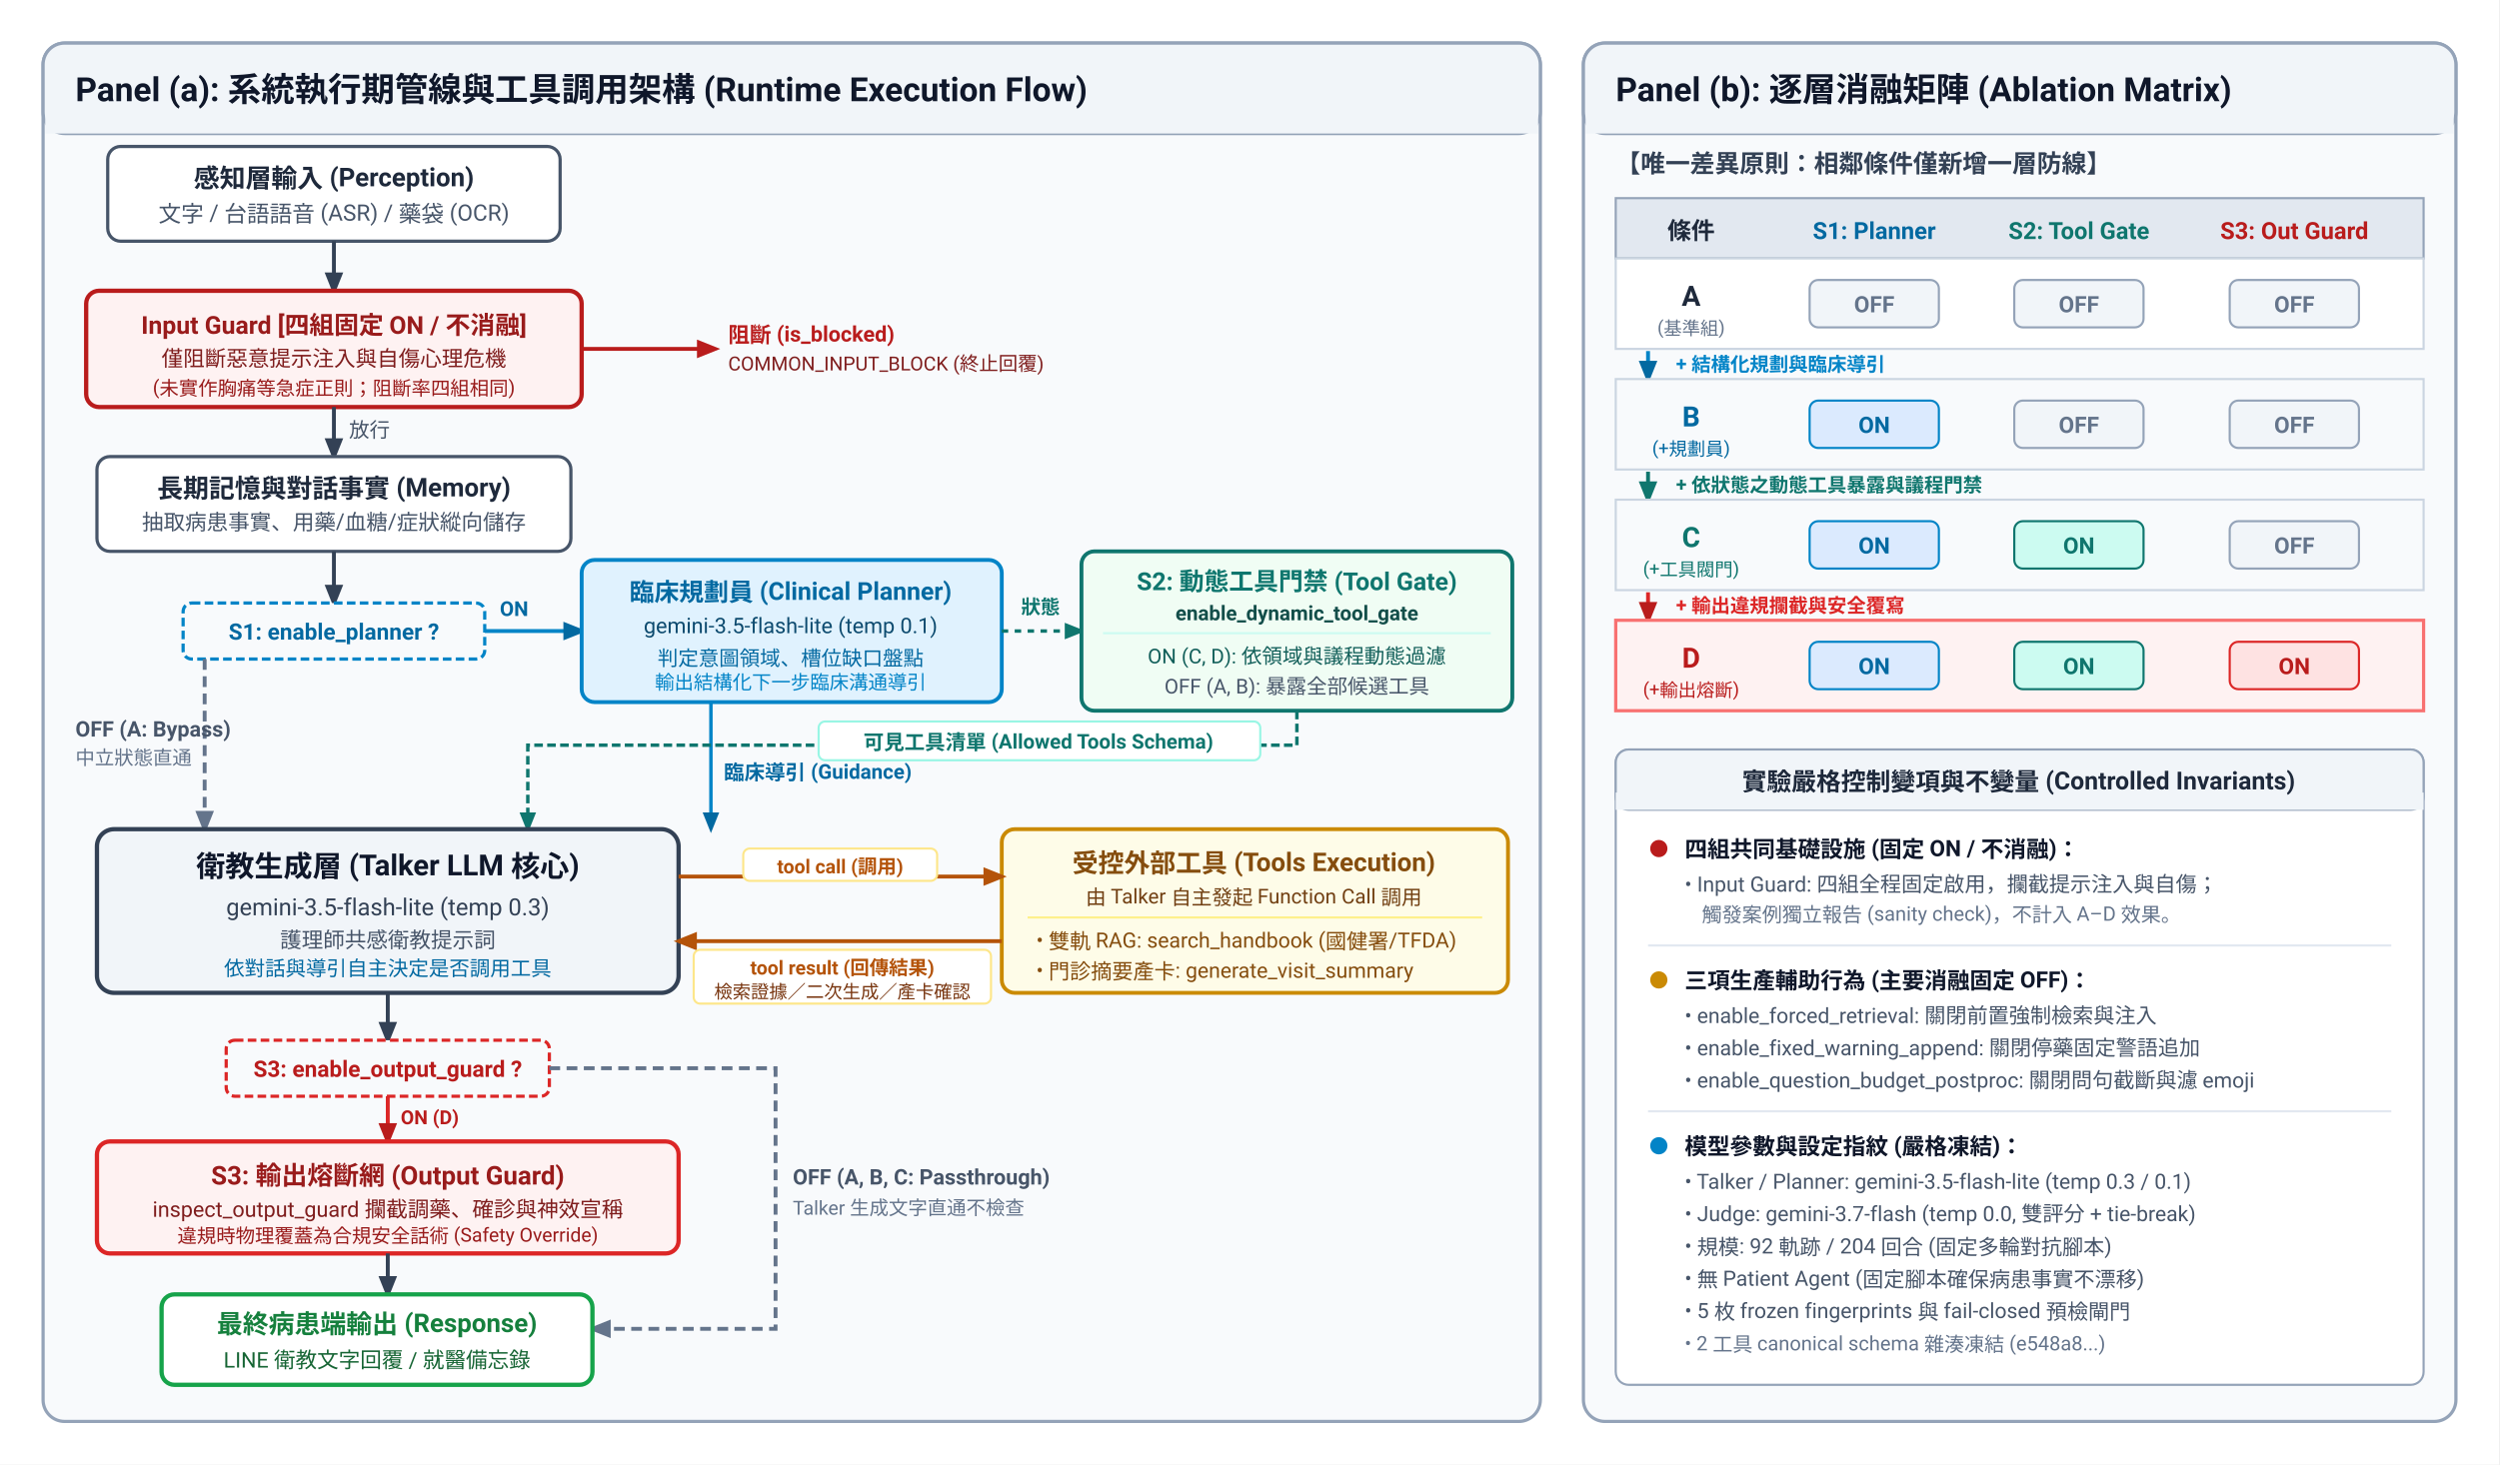
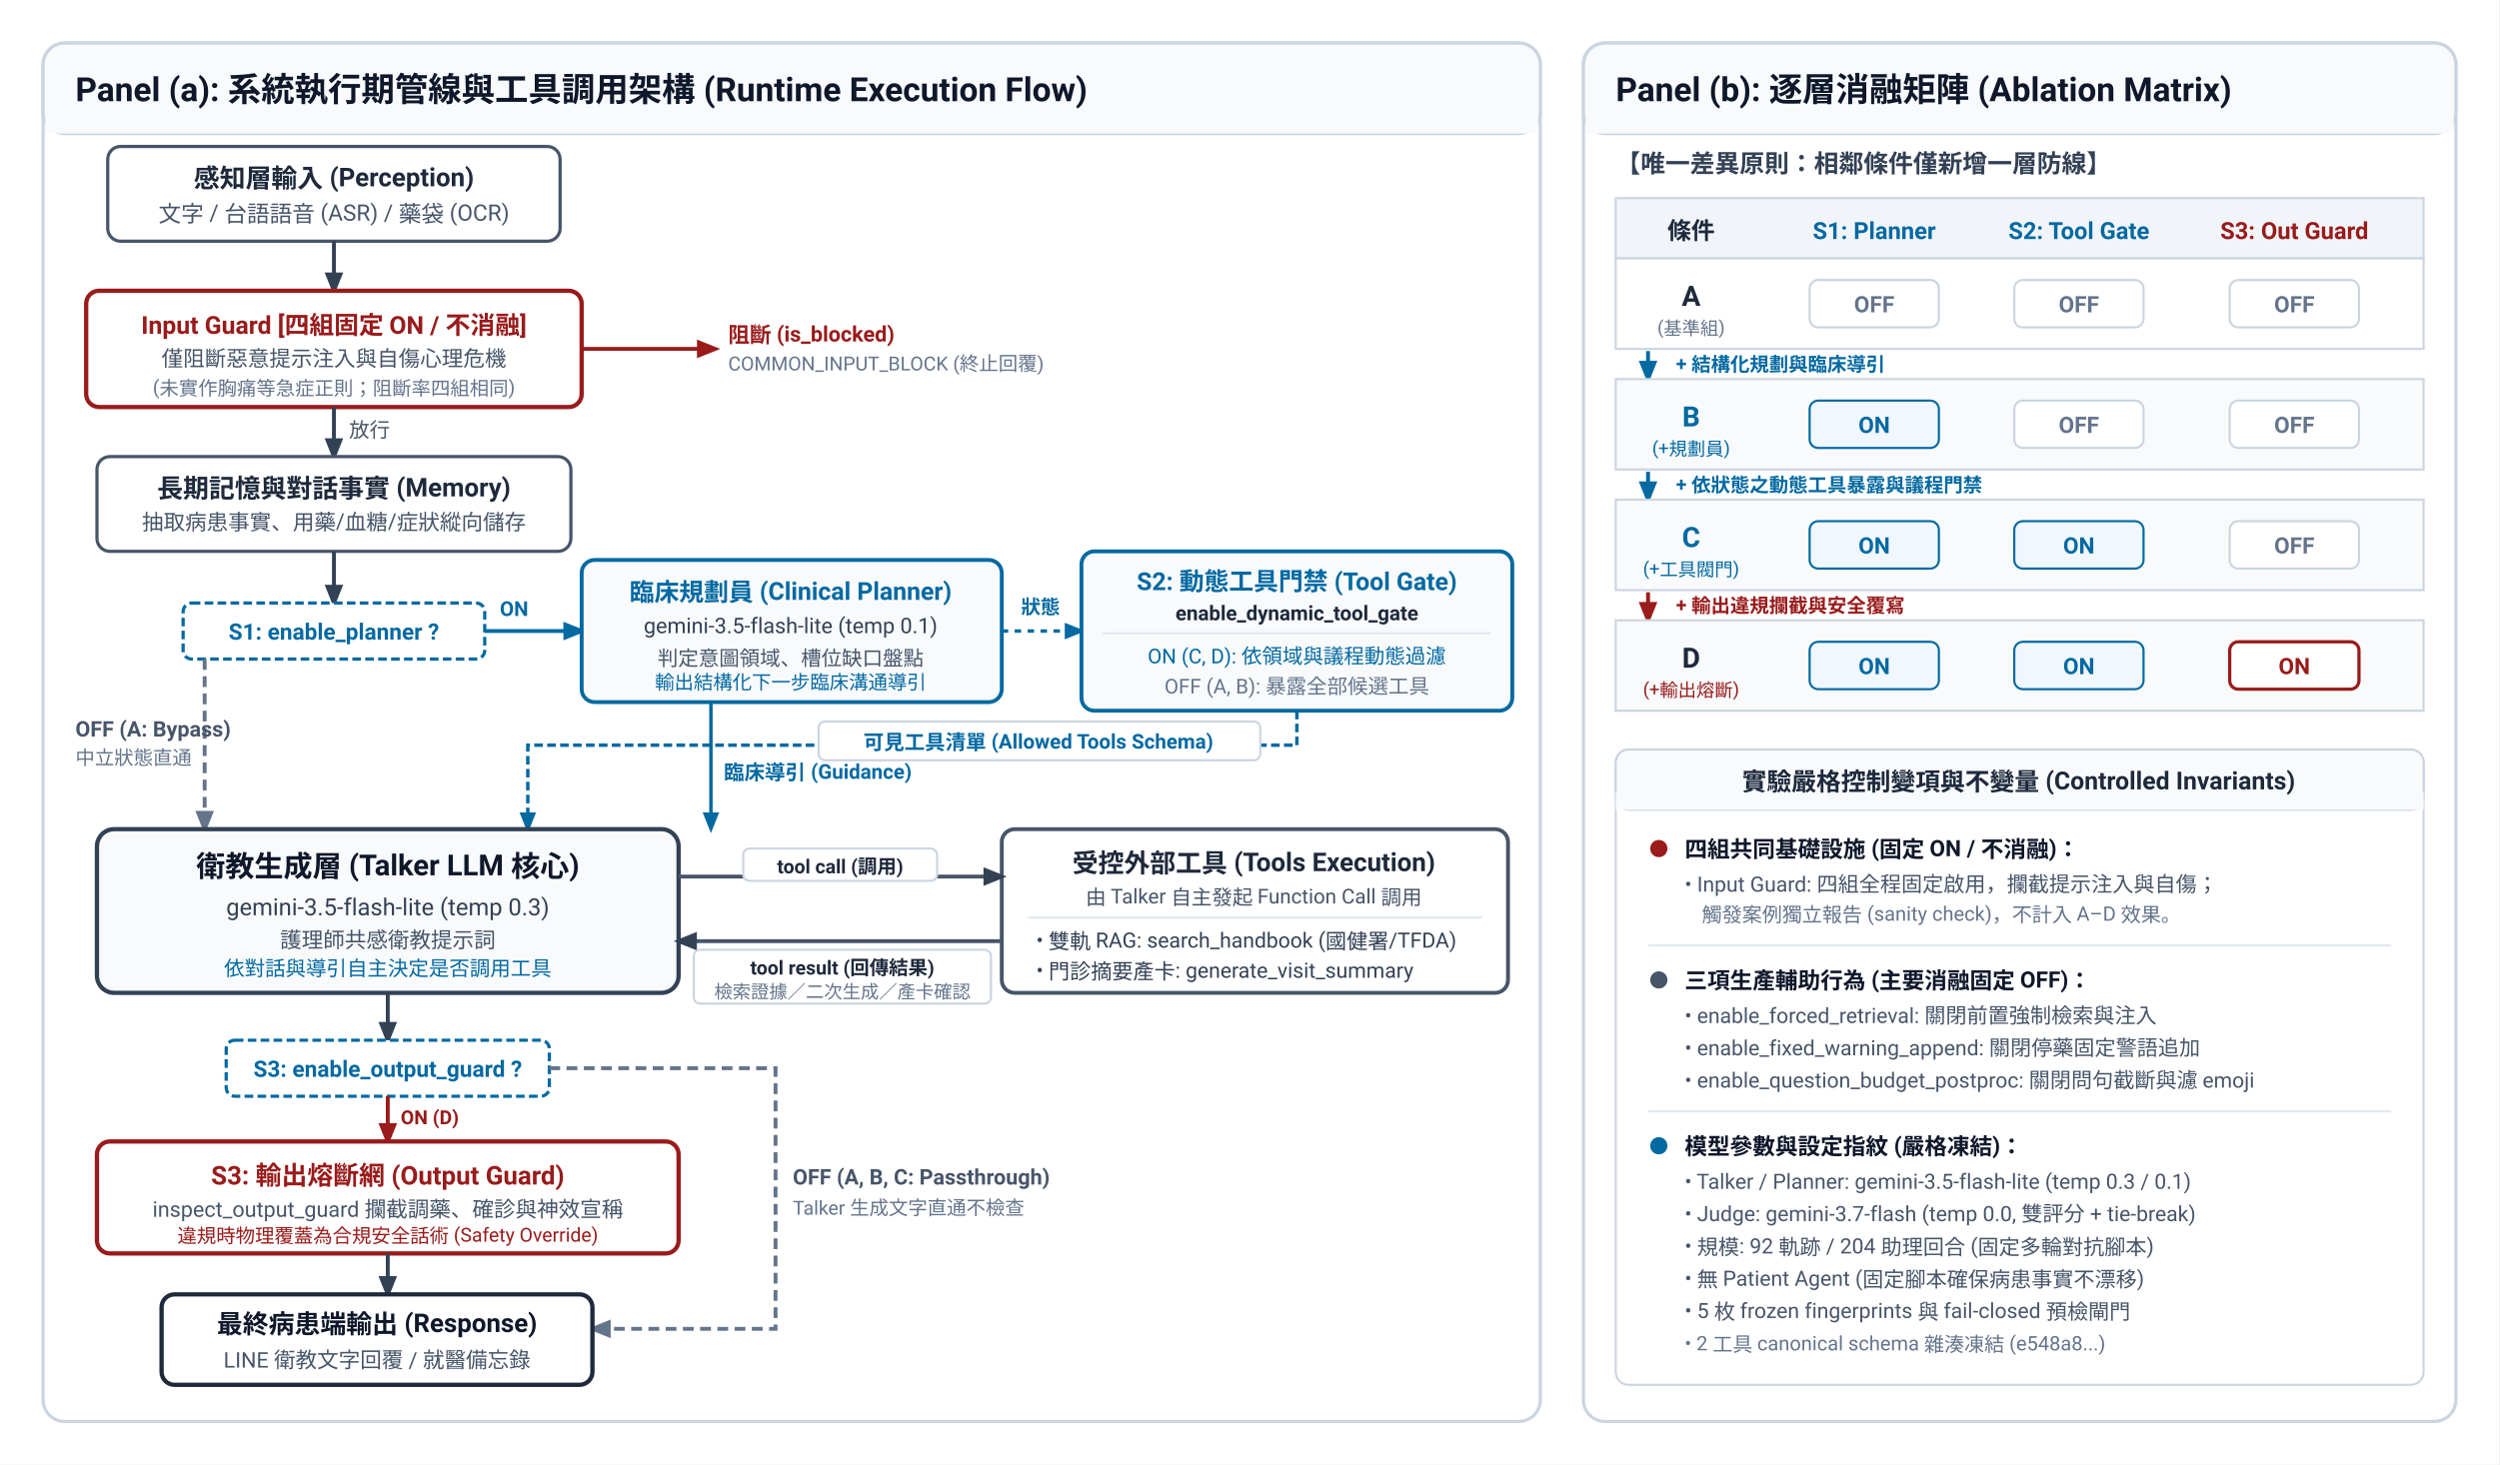
<svg xmlns="http://www.w3.org/2000/svg" viewBox="0 0 1160 680" width="1160" height="680" style="background-color: #ffffff; font-family: -apple-system, BlinkMacSystemFont, 'Segoe UI', Roboto, Helvetica, Arial, sans-serif;">
  <defs>
    <marker id="arrow" viewBox="0 0 10 10" refX="6" refY="5" markerWidth="6" markerHeight="6" orient="auto-start-reverse">
      <path d="M 0 1 L 10 5 L 0 9 z" fill="#334155" />
    </marker>
    <marker id="arrow-blue" viewBox="0 0 10 10" refX="6" refY="5" markerWidth="6" markerHeight="6" orient="auto-start-reverse">
      <path d="M 0 1 L 10 5 L 0 9 z" fill="#0369a1" />
    </marker>
-     <marker id="arrow-teal" viewBox="0 0 10 10" refX="6" refY="5" markerWidth="6" markerHeight="6" orient="auto-start-reverse">
-       <path d="M 0 1 L 10 5 L 0 9 z" fill="#0f766e" />
-     </marker>
    <marker id="arrow-red" viewBox="0 0 10 10" refX="6" refY="5" markerWidth="6" markerHeight="6" orient="auto-start-reverse">
-       <path d="M 0 1 L 10 5 L 0 9 z" fill="#b91c1c" />
-     </marker>
-     <marker id="arrow-amber" viewBox="0 0 10 10" refX="6" refY="5" markerWidth="6" markerHeight="6" orient="auto-start-reverse">
-       <path d="M 0 1 L 10 5 L 0 9 z" fill="#b45309" />
+       <path d="M 0 1 L 10 5 L 0 9 z" fill="#991b1b" />
    </marker>
    <marker id="arrow-gray" viewBox="0 0 10 10" refX="6" refY="5" markerWidth="6" markerHeight="6" orient="auto-start-reverse">
      <path d="M 0 1 L 10 5 L 0 9 z" fill="#64748b" />
    </marker>
  </defs>
  <rect width="1160" height="680" fill="#ffffff" />
-   <rect x="20" y="20" width="695" height="640" rx="10" fill="#f8fafc" stroke="#94a3b8" stroke-width="1.5" />
-   <rect x="20" y="20" width="695" height="42" rx="10" fill="#f1f5f9" stroke="#94a3b8" stroke-width="1.5" />
-   <rect x="21" y="50" width="693" height="12" fill="#f1f5f9" />
+   <rect x="20" y="20" width="695" height="640" rx="10" fill="#ffffff" stroke="#cbd5e1" stroke-width="1.5" />
+   <rect x="20" y="20" width="695" height="42" rx="10" fill="#f8fafc" stroke="#cbd5e1" stroke-width="1.5" />
+   <rect x="21" y="50" width="693" height="12" fill="#f8fafc" />
  <text x="35" y="47" font-size="15.5" font-weight="bold" fill="#0f172a">Panel (a): 系統執行期管線與工具調用架構 (Runtime Execution Flow)</text>
  <g transform="translate(50, 68)">
    <rect width="210" height="44" rx="6" fill="#ffffff" stroke="#475569" stroke-width="1.5" />
    <text x="105" y="19" font-size="12" font-weight="bold" fill="#1e293b" text-anchor="middle">感知層輸入 (Perception)</text>
    <text x="105" y="35" font-size="10.5" fill="#475569" text-anchor="middle">文字 / 台語語音 (ASR) / 藥袋 (OCR)</text>
  </g>
  <path d="M 155 112 L 155 133" fill="none" stroke="#334155" stroke-width="1.8" marker-end="url(#arrow)" />
  <g transform="translate(40, 135)">
-     <rect width="230" height="54" rx="6" fill="#fef2f2" stroke="#b91c1c" stroke-width="2" />
+     <rect width="230" height="54" rx="6" fill="#ffffff" stroke="#991b1b" stroke-width="2" />
    <text x="115" y="20" font-size="11.5" font-weight="bold" fill="#991b1b" text-anchor="middle">Input Guard [四組固定 ON / 不消融]</text>
-     <text x="115" y="35" font-size="10" fill="#7f1d1d" text-anchor="middle">僅阻斷惡意提示注入與自傷心理危機</text>
-     <text x="115" y="48" font-size="9" fill="#991b1b" text-anchor="middle">(未實作胸痛等急症正則；阻斷率四組相同)</text>
-   </g>
-   <path d="M 270 162 L 330 162" fill="none" stroke="#b91c1c" stroke-width="1.8" marker-end="url(#arrow-red)" />
-   <text x="338" y="159" font-size="10" font-weight="bold" fill="#b91c1c">阻斷 (is_blocked)</text>
-   <text x="338" y="172" font-size="9" fill="#7f1d1d">COMMON_INPUT_BLOCK (終止回覆)</text>
+     <text x="115" y="35" font-size="10" fill="#475569" text-anchor="middle">僅阻斷惡意提示注入與自傷心理危機</text>
+     <text x="115" y="48" font-size="9" fill="#64748b" text-anchor="middle">(未實作胸痛等急症正則；阻斷率四組相同)</text>
+   </g>
+   <path d="M 270 162 L 330 162" fill="none" stroke="#991b1b" stroke-width="1.8" marker-end="url(#arrow-red)" />
+   <text x="338" y="159" font-size="10" font-weight="bold" fill="#991b1b">阻斷 (is_blocked)</text>
+   <text x="338" y="172" font-size="9" fill="#64748b">COMMON_INPUT_BLOCK (終止回覆)</text>
  <path d="M 155 189 L 155 210" fill="none" stroke="#334155" stroke-width="1.8" marker-end="url(#arrow)" />
  <text x="162" y="203" font-size="9.5" fill="#475569">放行</text>
  <g transform="translate(45, 212)">
    <rect width="220" height="44" rx="6" fill="#ffffff" stroke="#475569" stroke-width="1.5" />
    <text x="110" y="19" font-size="12" font-weight="bold" fill="#1e293b" text-anchor="middle">長期記憶與對話事實 (Memory)</text>
    <text x="110" y="34" font-size="10" fill="#475569" text-anchor="middle">抽取病患事實、用藥/血糖/症狀縱向儲存</text>
  </g>
  <path d="M 155 256 L 155 278" fill="none" stroke="#334155" stroke-width="1.8" marker-end="url(#arrow)" />
  <g transform="translate(85, 280)">
-     <rect width="140" height="26" rx="4" fill="#f8fafc" stroke="#0284c7" stroke-width="1.5" stroke-dasharray="4 2" />
+     <rect width="140" height="26" rx="4" fill="#ffffff" stroke="#0369a1" stroke-width="1.5" stroke-dasharray="4 2" />
    <text x="70" y="17" font-size="10.5" font-weight="bold" fill="#0369a1" text-anchor="middle">S1: enable_planner ?</text>
  </g>
-   <path d="M 225 293 L 268 293" fill="none" stroke="#0284c7" stroke-width="1.8" marker-end="url(#arrow-blue)" />
+   <path d="M 225 293 L 268 293" fill="none" stroke="#0369a1" stroke-width="1.8" marker-end="url(#arrow-blue)" />
  <text x="232" y="286" font-size="9.5" font-weight="bold" fill="#0369a1">ON</text>
  <g transform="translate(270, 260)">
-     <rect width="195" height="66" rx="6" fill="#e0f2fe" stroke="#0284c7" stroke-width="1.8" />
+     <rect width="195" height="66" rx="6" fill="#f8fafc" stroke="#0369a1" stroke-width="1.8" />
    <text x="97" y="19" font-size="11.5" font-weight="bold" fill="#0369a1" text-anchor="middle">臨床規劃員 (Clinical Planner)</text>
-     <text x="97" y="34" font-size="10" fill="#0c4a6e" text-anchor="middle">gemini-3.5-flash-lite (temp 0.1)</text>
-     <text x="97" y="49" font-size="9.5" fill="#0369a1" text-anchor="middle">判定意圖領域、槽位缺口盤點</text>
-     <text x="97" y="60" font-size="9" fill="#0284c7" text-anchor="middle">輸出結構化下一步臨床溝通導引</text>
+     <text x="97" y="34" font-size="10" fill="#334155" text-anchor="middle">gemini-3.5-flash-lite (temp 0.1)</text>
+     <text x="97" y="49" font-size="9.5" fill="#475569" text-anchor="middle">判定意圖領域、槽位缺口盤點</text>
+     <text x="97" y="60" font-size="9" fill="#0369a1" text-anchor="middle">輸出結構化下一步臨床溝通導引</text>
  </g>
  <path d="M 95 306 L 95 383" fill="none" stroke="#64748b" stroke-width="1.8" stroke-dasharray="5 3" marker-end="url(#arrow-gray)" />
  <text x="35" y="342" font-size="10" font-weight="bold" fill="#475569">OFF (A: Bypass)</text>
  <text x="35" y="355" font-size="9" fill="#64748b">中立狀態直通</text>
-   <path d="M 330 326 L 330 383" fill="none" stroke="#0284c7" stroke-width="1.6" marker-end="url(#arrow-blue)" />
+   <path d="M 330 326 L 330 383" fill="none" stroke="#0369a1" stroke-width="1.6" marker-end="url(#arrow-blue)" />
  <text x="336" y="362" font-size="9.5" font-weight="bold" fill="#0369a1">臨床導引 (Guidance)</text>
-   <path d="M 465 293 L 500 293" fill="none" stroke="#0f766e" stroke-width="1.6" stroke-dasharray="3 3" marker-end="url(#arrow-teal)" />
-   <text x="483" y="285" font-size="9" font-weight="bold" fill="#0f766e" text-anchor="middle">狀態</text>
+   <path d="M 465 293 L 500 293" fill="none" stroke="#0369a1" stroke-width="1.6" stroke-dasharray="3 3" marker-end="url(#arrow-blue)" />
+   <text x="483" y="285" font-size="9" font-weight="bold" fill="#0369a1" text-anchor="middle">狀態</text>
  <g transform="translate(502, 256)">
-     <rect width="200" height="74" rx="6" fill="#f0fdf4" stroke="#0f766e" stroke-width="1.8" />
-     <text x="100" y="18" font-size="11.5" font-weight="bold" fill="#0f766e" text-anchor="middle">S2: 動態工具門禁 (Tool Gate)</text>
-     <text x="100" y="32" font-size="9.5" font-weight="bold" fill="#134e4a" text-anchor="middle">enable_dynamic_tool_gate</text>
-     <line x1="10" y1="38" x2="190" y2="38" stroke="#ccfbf1" stroke-width="1" />
-     <text x="100" y="52" font-size="9.5" fill="#115e59" text-anchor="middle">ON (C, D): 依領域與議程動態過濾</text>
-     <text x="100" y="66" font-size="9.5" fill="#475569" text-anchor="middle">OFF (A, B): 暴露全部候選工具</text>
-   </g>
-   <path d="M 602 330 L 602 346 L 245 346 L 245 383" fill="none" stroke="#0f766e" stroke-width="1.6" stroke-dasharray="4 2" marker-end="url(#arrow-teal)" />
+     <rect width="200" height="74" rx="6" fill="#f8fafc" stroke="#0369a1" stroke-width="1.8" />
+     <text x="100" y="18" font-size="11.5" font-weight="bold" fill="#0369a1" text-anchor="middle">S2: 動態工具門禁 (Tool Gate)</text>
+     <text x="100" y="32" font-size="9.5" font-weight="bold" fill="#1e293b" text-anchor="middle">enable_dynamic_tool_gate</text>
+     <line x1="10" y1="38" x2="190" y2="38" stroke="#e2e8f0" stroke-width="1" />
+     <text x="100" y="52" font-size="9.5" fill="#0369a1" text-anchor="middle">ON (C, D): 依領域與議程動態過濾</text>
+     <text x="100" y="66" font-size="9.5" fill="#64748b" text-anchor="middle">OFF (A, B): 暴露全部候選工具</text>
+   </g>
+   <path d="M 602 330 L 602 346 L 245 346 L 245 383" fill="none" stroke="#0369a1" stroke-width="1.6" stroke-dasharray="4 2" marker-end="url(#arrow-blue)" />
  <g transform="translate(385, 336)">
-     <rect x="-5" y="-1" width="205" height="18" rx="3" fill="#ffffff" stroke="#99f6e4" stroke-width="1" />
-     <text x="97" y="12" font-size="9.5" font-weight="bold" fill="#0f766e" text-anchor="middle">可見工具清單 (Allowed Tools Schema)</text>
+     <rect x="-5" y="-1" width="205" height="18" rx="3" fill="#ffffff" stroke="#cbd5e1" stroke-width="1" />
+     <text x="97" y="12" font-size="9.5" font-weight="bold" fill="#0369a1" text-anchor="middle">可見工具清單 (Allowed Tools Schema)</text>
  </g>
  <g transform="translate(45, 385)">
-     <rect width="270" height="76" rx="8" fill="#f1f5f9" stroke="#334155" stroke-width="2" />
+     <rect width="270" height="76" rx="8" fill="#f8fafc" stroke="#334155" stroke-width="2" />
    <text x="135" y="22" font-size="13.5" font-weight="bold" fill="#0f172a" text-anchor="middle">衛教生成層 (Talker LLM 核心)</text>
    <text x="135" y="40" font-size="11" fill="#334155" text-anchor="middle">gemini-3.5-flash-lite (temp 0.3)</text>
    <text x="135" y="55" font-size="10" fill="#475569" text-anchor="middle">護理師共感衛教提示詞</text>
    <text x="135" y="68" font-size="9.5" fill="#0369a1" text-anchor="middle">依對話與導引自主決定是否調用工具</text>
  </g>
  <g transform="translate(465, 385)">
-     <rect width="235" height="76" rx="6" fill="#fefce8" stroke="#ca8a04" stroke-width="1.8" />
-     <text x="117" y="20" font-size="12" font-weight="bold" fill="#854d0e" text-anchor="middle">受控外部工具 (Tools Execution)</text>
-     <text x="117" y="35" font-size="9.5" fill="#713f12" text-anchor="middle">由 Talker 自主發起 Function Call 調用</text>
-     <line x1="12" y1="41" x2="223" y2="41" stroke="#fef08a" stroke-width="1" />
-     <text x="16" y="55" font-size="9.8" fill="#854d0e">• 雙軌 RAG: search_handbook (國健署/TFDA)</text>
-     <text x="16" y="69" font-size="9.8" fill="#854d0e">• 門診摘要產卡: generate_visit_summary</text>
-   </g>
-   <path d="M 315 407 L 463 407" fill="none" stroke="#b45309" stroke-width="1.8" marker-end="url(#arrow-amber)" />
+     <rect width="235" height="76" rx="6" fill="#ffffff" stroke="#475569" stroke-width="1.8" />
+     <text x="117" y="20" font-size="12" font-weight="bold" fill="#1e293b" text-anchor="middle">受控外部工具 (Tools Execution)</text>
+     <text x="117" y="35" font-size="9.5" fill="#475569" text-anchor="middle">由 Talker 自主發起 Function Call 調用</text>
+     <line x1="12" y1="41" x2="223" y2="41" stroke="#e2e8f0" stroke-width="1" />
+     <text x="16" y="55" font-size="9.8" fill="#334155">• 雙軌 RAG: search_handbook (國健署/TFDA)</text>
+     <text x="16" y="69" font-size="9.8" fill="#334155">• 門診摘要產卡: generate_visit_summary</text>
+   </g>
+   <path d="M 315 407 L 463 407" fill="none" stroke="#475569" stroke-width="1.8" marker-end="url(#arrow)" />
  <g transform="translate(345, 395)">
-     <rect x="0" y="-1" width="90" height="15" rx="3" fill="#ffffff" stroke="#fde68a" stroke-width="1" />
-     <text x="45" y="10.5" font-size="9" font-weight="bold" fill="#b45309" text-anchor="middle">tool call (調用)</text>
-   </g>
-   <path d="M 465 437 L 317 437" fill="none" stroke="#b45309" stroke-width="1.8" marker-end="url(#arrow-amber)" />
+     <rect x="0" y="-1" width="90" height="15" rx="3" fill="#ffffff" stroke="#cbd5e1" stroke-width="1" />
+     <text x="45" y="10.5" font-size="9" font-weight="bold" fill="#1e293b" text-anchor="middle">tool call (調用)</text>
+   </g>
+   <path d="M 465 437 L 317 437" fill="none" stroke="#475569" stroke-width="1.8" marker-end="url(#arrow)" />
  <g transform="translate(322, 442)">
-     <rect x="0" y="-1" width="138" height="25" rx="3" fill="#ffffff" stroke="#fde68a" stroke-width="1" />
-     <text x="69" y="10.5" font-size="9" font-weight="bold" fill="#b45309" text-anchor="middle">tool result (回傳結果)</text>
-     <text x="69" y="21.5" font-size="8.5" fill="#78350f" text-anchor="middle">檢索證據／二次生成／產卡確認</text>
+     <rect x="0" y="-1" width="138" height="25" rx="3" fill="#ffffff" stroke="#cbd5e1" stroke-width="1" />
+     <text x="69" y="10.5" font-size="9" font-weight="bold" fill="#1e293b" text-anchor="middle">tool result (回傳結果)</text>
+     <text x="69" y="21.5" font-size="8.5" fill="#64748b" text-anchor="middle">檢索證據／二次生成／產卡確認</text>
  </g>
  <path d="M 180 461 L 180 481" fill="none" stroke="#334155" stroke-width="1.8" marker-end="url(#arrow)" />
  <g transform="translate(105, 483)">
-     <rect width="150" height="26" rx="4" fill="#f8fafc" stroke="#dc2626" stroke-width="1.5" stroke-dasharray="4 2" />
-     <text x="75" y="17" font-size="10.5" font-weight="bold" fill="#b91c1c" text-anchor="middle">S3: enable_output_guard ?</text>
-   </g>
-   <path d="M 180 509 L 180 528" fill="none" stroke="#dc2626" stroke-width="1.8" marker-end="url(#arrow-red)" />
-   <text x="186" y="522" font-size="9" font-weight="bold" fill="#b91c1c">ON (D)</text>
+     <rect width="150" height="26" rx="4" fill="#ffffff" stroke="#0369a1" stroke-width="1.5" stroke-dasharray="4 2" />
+     <text x="75" y="17" font-size="10.5" font-weight="bold" fill="#0369a1" text-anchor="middle">S3: enable_output_guard ?</text>
+   </g>
+   <path d="M 180 509 L 180 528" fill="none" stroke="#991b1b" stroke-width="1.8" marker-end="url(#arrow-red)" />
+   <text x="186" y="522" font-size="9" font-weight="bold" fill="#991b1b">ON (D)</text>
  <g transform="translate(45, 530)">
-     <rect width="270" height="52" rx="6" fill="#fef2f2" stroke="#dc2626" stroke-width="2" />
+     <rect width="270" height="52" rx="6" fill="#ffffff" stroke="#991b1b" stroke-width="2" />
    <text x="135" y="20" font-size="12" font-weight="bold" fill="#991b1b" text-anchor="middle">S3: 輸出熔斷網 (Output Guard)</text>
-     <text x="135" y="35" font-size="10" fill="#7f1d1d" text-anchor="middle">inspect_output_guard 攔截調藥、確診與神效宣稱</text>
+     <text x="135" y="35" font-size="10" fill="#475569" text-anchor="middle">inspect_output_guard 攔截調藥、確診與神效宣稱</text>
    <text x="135" y="47" font-size="9" fill="#991b1b" text-anchor="middle">違規時物理覆蓋為合規安全話術 (Safety Override)</text>
  </g>
  <path d="M 255 496 L 360 496 L 360 617 L 277 617" fill="none" stroke="#64748b" stroke-width="1.8" stroke-dasharray="5 3" marker-end="url(#arrow-gray)" />
  <text x="368" y="550" font-size="10" font-weight="bold" fill="#475569">OFF (A, B, C: Passthrough)</text>
  <text x="368" y="564" font-size="9" fill="#64748b">Talker 生成文字直通不檢查</text>
  <path d="M 180 582 L 180 599" fill="none" stroke="#334155" stroke-width="1.8" marker-end="url(#arrow)" />
  <g transform="translate(75, 601)">
-     <rect width="200" height="42" rx="6" fill="#ffffff" stroke="#16a34a" stroke-width="2" />
-     <text x="100" y="18" font-size="12" font-weight="bold" fill="#15803d" text-anchor="middle">最終病患端輸出 (Response)</text>
-     <text x="100" y="34" font-size="10" fill="#166534" text-anchor="middle">LINE 衛教文字回覆 / 就醫備忘錄</text>
-   </g>
-   <rect x="735" y="20" width="405" height="640" rx="10" fill="#f8fafc" stroke="#94a3b8" stroke-width="1.5" />
-   <rect x="735" y="20" width="405" height="42" rx="10" fill="#f1f5f9" stroke="#94a3b8" stroke-width="1.5" />
-   <rect x="736" y="50" width="403" height="12" fill="#f1f5f9" />
+     <rect width="200" height="42" rx="6" fill="#ffffff" stroke="#1e293b" stroke-width="2" />
+     <text x="100" y="18" font-size="12" font-weight="bold" fill="#0f172a" text-anchor="middle">最終病患端輸出 (Response)</text>
+     <text x="100" y="34" font-size="10" fill="#475569" text-anchor="middle">LINE 衛教文字回覆 / 就醫備忘錄</text>
+   </g>
+   <rect x="735" y="20" width="405" height="640" rx="10" fill="#ffffff" stroke="#cbd5e1" stroke-width="1.5" />
+   <rect x="735" y="20" width="405" height="42" rx="10" fill="#f8fafc" stroke="#cbd5e1" stroke-width="1.5" />
+   <rect x="736" y="50" width="403" height="12" fill="#f8fafc" />
  <text x="750" y="47" font-size="15.5" font-weight="bold" fill="#0f172a">Panel (b): 逐層消融矩陣 (Ablation Matrix)</text>
  <text x="750" y="80" font-size="11.5" font-weight="bold" fill="#334155">【唯一差異原則：相鄰條件僅新增一層防線】</text>
  <g transform="translate(750, 92)">
-     <rect width="375" height="28" fill="#e2e8f0" stroke="#94a3b8" stroke-width="1" />
+     <rect width="375" height="28" fill="#f1f5f9" stroke="#cbd5e1" stroke-width="1" />
    <text x="35" y="19" font-size="11" font-weight="bold" fill="#1e293b" text-anchor="middle">條件</text>
    <text x="120" y="19" font-size="11" font-weight="bold" fill="#0369a1" text-anchor="middle">S1: Planner</text>
-     <text x="215" y="19" font-size="11" font-weight="bold" fill="#0f766e" text-anchor="middle">S2: Tool Gate</text>
-     <text x="315" y="19" font-size="11" font-weight="bold" fill="#b91c1c" text-anchor="middle">S3: Out Guard</text>
+     <text x="215" y="19" font-size="11" font-weight="bold" fill="#0369a1" text-anchor="middle">S2: Tool Gate</text>
+     <text x="315" y="19" font-size="11" font-weight="bold" fill="#991b1b" text-anchor="middle">S3: Out Guard</text>
  </g>
  <g transform="translate(750, 120)">
    <rect width="375" height="42" fill="#ffffff" stroke="#cbd5e1" stroke-width="1" />
    <text x="35" y="22" font-size="13" font-weight="bold" fill="#1e293b" text-anchor="middle">A</text>
    <text x="35" y="35" font-size="8.5" fill="#64748b" text-anchor="middle">(基準組)</text>
-     <rect x="90" y="10" width="60" height="22" rx="4" fill="#f1f5f9" stroke="#94a3b8" />
+     <rect x="90" y="10" width="60" height="22" rx="4" fill="#ffffff" stroke="#cbd5e1" />
    <text x="120" y="25" font-size="10.5" font-weight="bold" fill="#64748b" text-anchor="middle">OFF</text>
-     <rect x="185" y="10" width="60" height="22" rx="4" fill="#f1f5f9" stroke="#94a3b8" />
+     <rect x="185" y="10" width="60" height="22" rx="4" fill="#ffffff" stroke="#cbd5e1" />
    <text x="215" y="25" font-size="10.5" font-weight="bold" fill="#64748b" text-anchor="middle">OFF</text>
-     <rect x="285" y="10" width="60" height="22" rx="4" fill="#f1f5f9" stroke="#94a3b8" />
+     <rect x="285" y="10" width="60" height="22" rx="4" fill="#ffffff" stroke="#cbd5e1" />
    <text x="315" y="25" font-size="10.5" font-weight="bold" fill="#64748b" text-anchor="middle">OFF</text>
  </g>
-   <path d="M 765 163 L 765 174" fill="none" stroke="#0284c7" stroke-width="1.8" marker-end="url(#arrow-blue)" />
-   <text x="778" y="172" font-size="9" font-weight="bold" fill="#0284c7">+ 結構化規劃與臨床導引</text>
+   <path d="M 765 163 L 765 174" fill="none" stroke="#0369a1" stroke-width="1.8" marker-end="url(#arrow-blue)" />
+   <text x="778" y="172" font-size="9" font-weight="bold" fill="#0369a1">+ 結構化規劃與臨床導引</text>
  <g transform="translate(750, 176)">
    <rect width="375" height="42" fill="#f8fafc" stroke="#cbd5e1" stroke-width="1" />
    <text x="35" y="22" font-size="13" font-weight="bold" fill="#0369a1" text-anchor="middle">B</text>
    <text x="35" y="35" font-size="8.5" fill="#0369a1" text-anchor="middle">(+規劃員)</text>
-     <rect x="90" y="10" width="60" height="22" rx="4" fill="#dbeafe" stroke="#0284c7" />
+     <rect x="90" y="10" width="60" height="22" rx="4" fill="#f0f7ff" stroke="#0369a1" />
    <text x="120" y="25" font-size="10.5" font-weight="bold" fill="#0369a1" text-anchor="middle">ON</text>
-     <rect x="185" y="10" width="60" height="22" rx="4" fill="#f1f5f9" stroke="#94a3b8" />
+     <rect x="185" y="10" width="60" height="22" rx="4" fill="#ffffff" stroke="#cbd5e1" />
    <text x="215" y="25" font-size="10.5" font-weight="bold" fill="#64748b" text-anchor="middle">OFF</text>
-     <rect x="285" y="10" width="60" height="22" rx="4" fill="#f1f5f9" stroke="#94a3b8" />
+     <rect x="285" y="10" width="60" height="22" rx="4" fill="#ffffff" stroke="#cbd5e1" />
    <text x="315" y="25" font-size="10.5" font-weight="bold" fill="#64748b" text-anchor="middle">OFF</text>
  </g>
-   <path d="M 765 219 L 765 230" fill="none" stroke="#0f766e" stroke-width="1.8" marker-end="url(#arrow-teal)" />
-   <text x="778" y="228" font-size="9" font-weight="bold" fill="#0f766e">+ 依狀態之動態工具暴露與議程門禁</text>
+   <path d="M 765 219 L 765 230" fill="none" stroke="#0369a1" stroke-width="1.8" marker-end="url(#arrow-blue)" />
+   <text x="778" y="228" font-size="9" font-weight="bold" fill="#0369a1">+ 依狀態之動態工具暴露與議程門禁</text>
  <g transform="translate(750, 232)">
    <rect width="375" height="42" fill="#f8fafc" stroke="#cbd5e1" stroke-width="1" />
-     <text x="35" y="22" font-size="13" font-weight="bold" fill="#0f766e" text-anchor="middle">C</text>
-     <text x="35" y="35" font-size="8.5" fill="#0f766e" text-anchor="middle">(+工具閥門)</text>
-     <rect x="90" y="10" width="60" height="22" rx="4" fill="#dbeafe" stroke="#0284c7" />
+     <text x="35" y="22" font-size="13" font-weight="bold" fill="#0369a1" text-anchor="middle">C</text>
+     <text x="35" y="35" font-size="8.5" fill="#0369a1" text-anchor="middle">(+工具閥門)</text>
+     <rect x="90" y="10" width="60" height="22" rx="4" fill="#f0f7ff" stroke="#0369a1" />
    <text x="120" y="25" font-size="10.5" font-weight="bold" fill="#0369a1" text-anchor="middle">ON</text>
-     <rect x="185" y="10" width="60" height="22" rx="4" fill="#ccfbf1" stroke="#0f766e" />
-     <text x="215" y="25" font-size="10.5" font-weight="bold" fill="#0f766e" text-anchor="middle">ON</text>
-     <rect x="285" y="10" width="60" height="22" rx="4" fill="#f1f5f9" stroke="#94a3b8" />
+     <rect x="185" y="10" width="60" height="22" rx="4" fill="#f0f7ff" stroke="#0369a1" />
+     <text x="215" y="25" font-size="10.5" font-weight="bold" fill="#0369a1" text-anchor="middle">ON</text>
+     <rect x="285" y="10" width="60" height="22" rx="4" fill="#ffffff" stroke="#cbd5e1" />
    <text x="315" y="25" font-size="10.5" font-weight="bold" fill="#64748b" text-anchor="middle">OFF</text>
  </g>
-   <path d="M 765 275 L 765 286" fill="none" stroke="#dc2626" stroke-width="1.8" marker-end="url(#arrow-red)" />
-   <text x="778" y="284" font-size="9" font-weight="bold" fill="#dc2626">+ 輸出違規攔截與安全覆寫</text>
+   <path d="M 765 275 L 765 286" fill="none" stroke="#991b1b" stroke-width="1.8" marker-end="url(#arrow-red)" />
+   <text x="778" y="284" font-size="9" font-weight="bold" fill="#991b1b">+ 輸出違規攔截與安全覆寫</text>
  <g transform="translate(750, 288)">
-     <rect width="375" height="42" fill="#fef2f2" stroke="#f87171" stroke-width="1.5" />
-     <text x="35" y="22" font-size="13" font-weight="bold" fill="#b91c1c" text-anchor="middle">D</text>
-     <text x="35" y="35" font-size="8.5" fill="#b91c1c" text-anchor="middle">(+輸出熔斷)</text>
-     <rect x="90" y="10" width="60" height="22" rx="4" fill="#dbeafe" stroke="#0284c7" />
+     <rect width="375" height="42" fill="#f8fafc" stroke="#cbd5e1" stroke-width="1" />
+     <text x="35" y="22" font-size="13" font-weight="bold" fill="#1e293b" text-anchor="middle">D</text>
+     <text x="35" y="35" font-size="8.5" fill="#991b1b" text-anchor="middle">(+輸出熔斷)</text>
+     <rect x="90" y="10" width="60" height="22" rx="4" fill="#f0f7ff" stroke="#0369a1" />
    <text x="120" y="25" font-size="10.5" font-weight="bold" fill="#0369a1" text-anchor="middle">ON</text>
-     <rect x="185" y="10" width="60" height="22" rx="4" fill="#ccfbf1" stroke="#0f766e" />
-     <text x="215" y="25" font-size="10.5" font-weight="bold" fill="#0f766e" text-anchor="middle">ON</text>
-     <rect x="285" y="10" width="60" height="22" rx="4" fill="#fee2e2" stroke="#dc2626" />
-     <text x="315" y="25" font-size="10.5" font-weight="bold" fill="#b91c1c" text-anchor="middle">ON</text>
+     <rect x="185" y="10" width="60" height="22" rx="4" fill="#f0f7ff" stroke="#0369a1" />
+     <text x="215" y="25" font-size="10.5" font-weight="bold" fill="#0369a1" text-anchor="middle">ON</text>
+     <rect x="285" y="10" width="60" height="22" rx="4" fill="#ffffff" stroke="#991b1b" stroke-width="1.5" />
+     <text x="315" y="25" font-size="10.5" font-weight="bold" fill="#991b1b" text-anchor="middle">ON</text>
  </g>
  <g transform="translate(750, 348)">
-     <rect width="375" height="295" rx="6" fill="#ffffff" stroke="#94a3b8" stroke-width="1" />
-     <rect width="375" height="28" rx="6" fill="#f1f5f9" stroke="#94a3b8" stroke-width="1" />
-     <rect y="20" width="375" height="8" fill="#f1f5f9" />
+     <rect width="375" height="295" rx="6" fill="#ffffff" stroke="#cbd5e1" stroke-width="1" />
+     <rect width="375" height="28" rx="6" fill="#f8fafc" stroke="#cbd5e1" stroke-width="1" />
+     <rect y="20" width="375" height="8" fill="#f8fafc" />
    <text x="187" y="19" font-size="11.5" font-weight="bold" fill="#1e293b" text-anchor="middle">實驗嚴格控制變項與不變量 (Controlled Invariants)</text>
-     <circle cx="20" cy="46" r="4" fill="#b91c1c" />
+     <circle cx="20" cy="46" r="4" fill="#991b1b" />
    <text x="32" y="50" font-size="10.5" font-weight="bold" fill="#0f172a">四組共同基礎設施 (固定 ON / 不消融)：</text>
    <text x="32" y="66" font-size="9.8" fill="#475569">• Input Guard: 四組全程固定啟用，攔截提示注入與自傷；</text>
    <text x="40" y="80" font-size="9.3" fill="#64748b">觸發案例獨立報告 (sanity check)，不計入 A–D 效果。</text>
    <line x1="15" y1="91" x2="360" y2="91" stroke="#e2e8f0" stroke-width="1" />
-     <circle cx="20" cy="107" r="4" fill="#ca8a04" />
+     <circle cx="20" cy="107" r="4" fill="#475569" />
    <text x="32" y="111" font-size="10.5" font-weight="bold" fill="#0f172a">三項生產輔助行為 (主要消融固定 OFF)：</text>
    <text x="32" y="127" font-size="9.8" fill="#475569">• enable_forced_retrieval: 關閉前置強制檢索與注入</text>
    <text x="32" y="142" font-size="9.8" fill="#475569">• enable_fixed_warning_append: 關閉停藥固定警語追加</text>
    <text x="32" y="157" font-size="9.8" fill="#475569">• enable_question_budget_postproc: 關閉問句截斷與濾 emoji</text>
    <line x1="15" y1="168" x2="360" y2="168" stroke="#e2e8f0" stroke-width="1" />
-     <circle cx="20" cy="184" r="4" fill="#0284c7" />
+     <circle cx="20" cy="184" r="4" fill="#0369a1" />
    <text x="32" y="188" font-size="10.5" font-weight="bold" fill="#0f172a">模型參數與設定指紋 (嚴格凍結)：</text>
    <text x="32" y="204" font-size="9.8" fill="#475569">• Talker / Planner: gemini-3.5-flash-lite (temp 0.3 / 0.1)</text>
    <text x="32" y="219" font-size="9.8" fill="#475569">• Judge: gemini-3.7-flash (temp 0.0, 雙評分 + tie-break)</text>
-     <text x="32" y="234" font-size="9.8" fill="#475569">• 規模: 92 軌跡 / 204 回合 (固定多輪對抗腳本)</text>
+     <text x="32" y="234" font-size="9.8" fill="#475569">• 規模: 92 軌跡 / 204 助理回合 (固定多輪對抗腳本)</text>
    <text x="32" y="249" font-size="9.8" fill="#475569">• 無 Patient Agent (固定腳本確保病患事實不漂移)</text>
    <text x="32" y="264" font-size="9.8" fill="#475569">• 5 枚 frozen fingerprints 與 fail-closed 預檢閘門</text>
    <text x="32" y="279" font-size="9.3" fill="#64748b">• 2 工具 canonical schema 雜湊凍結 (e548a8...)</text>
  </g>
</svg>
